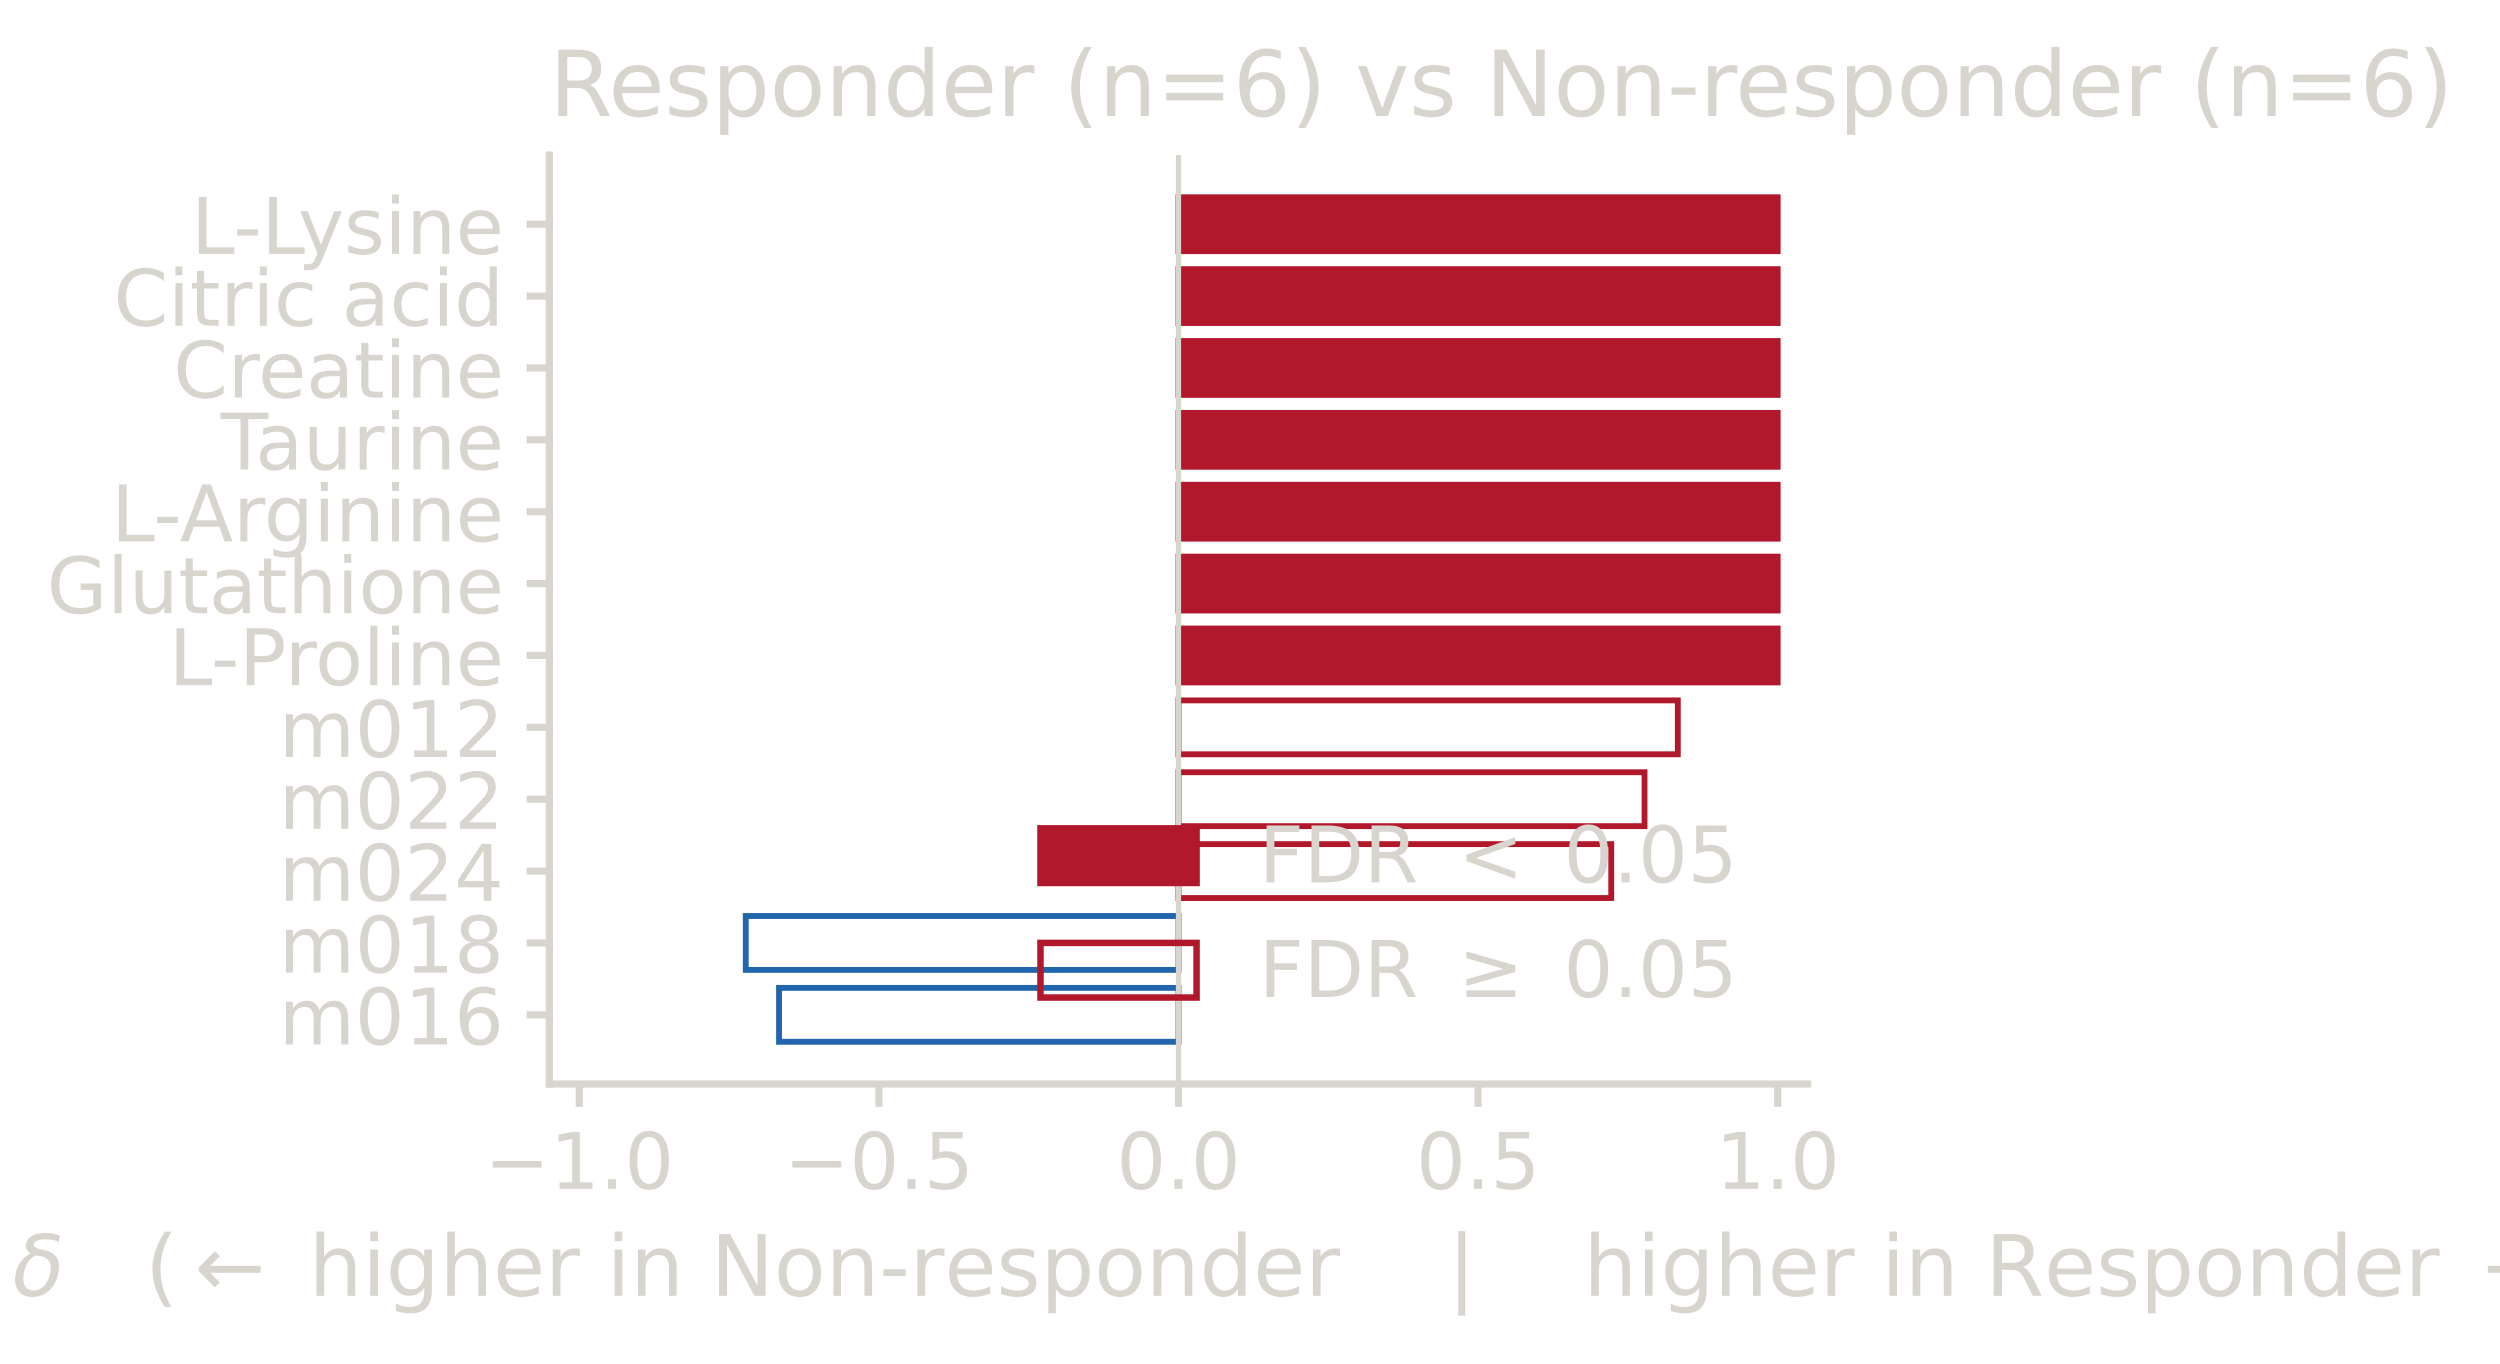
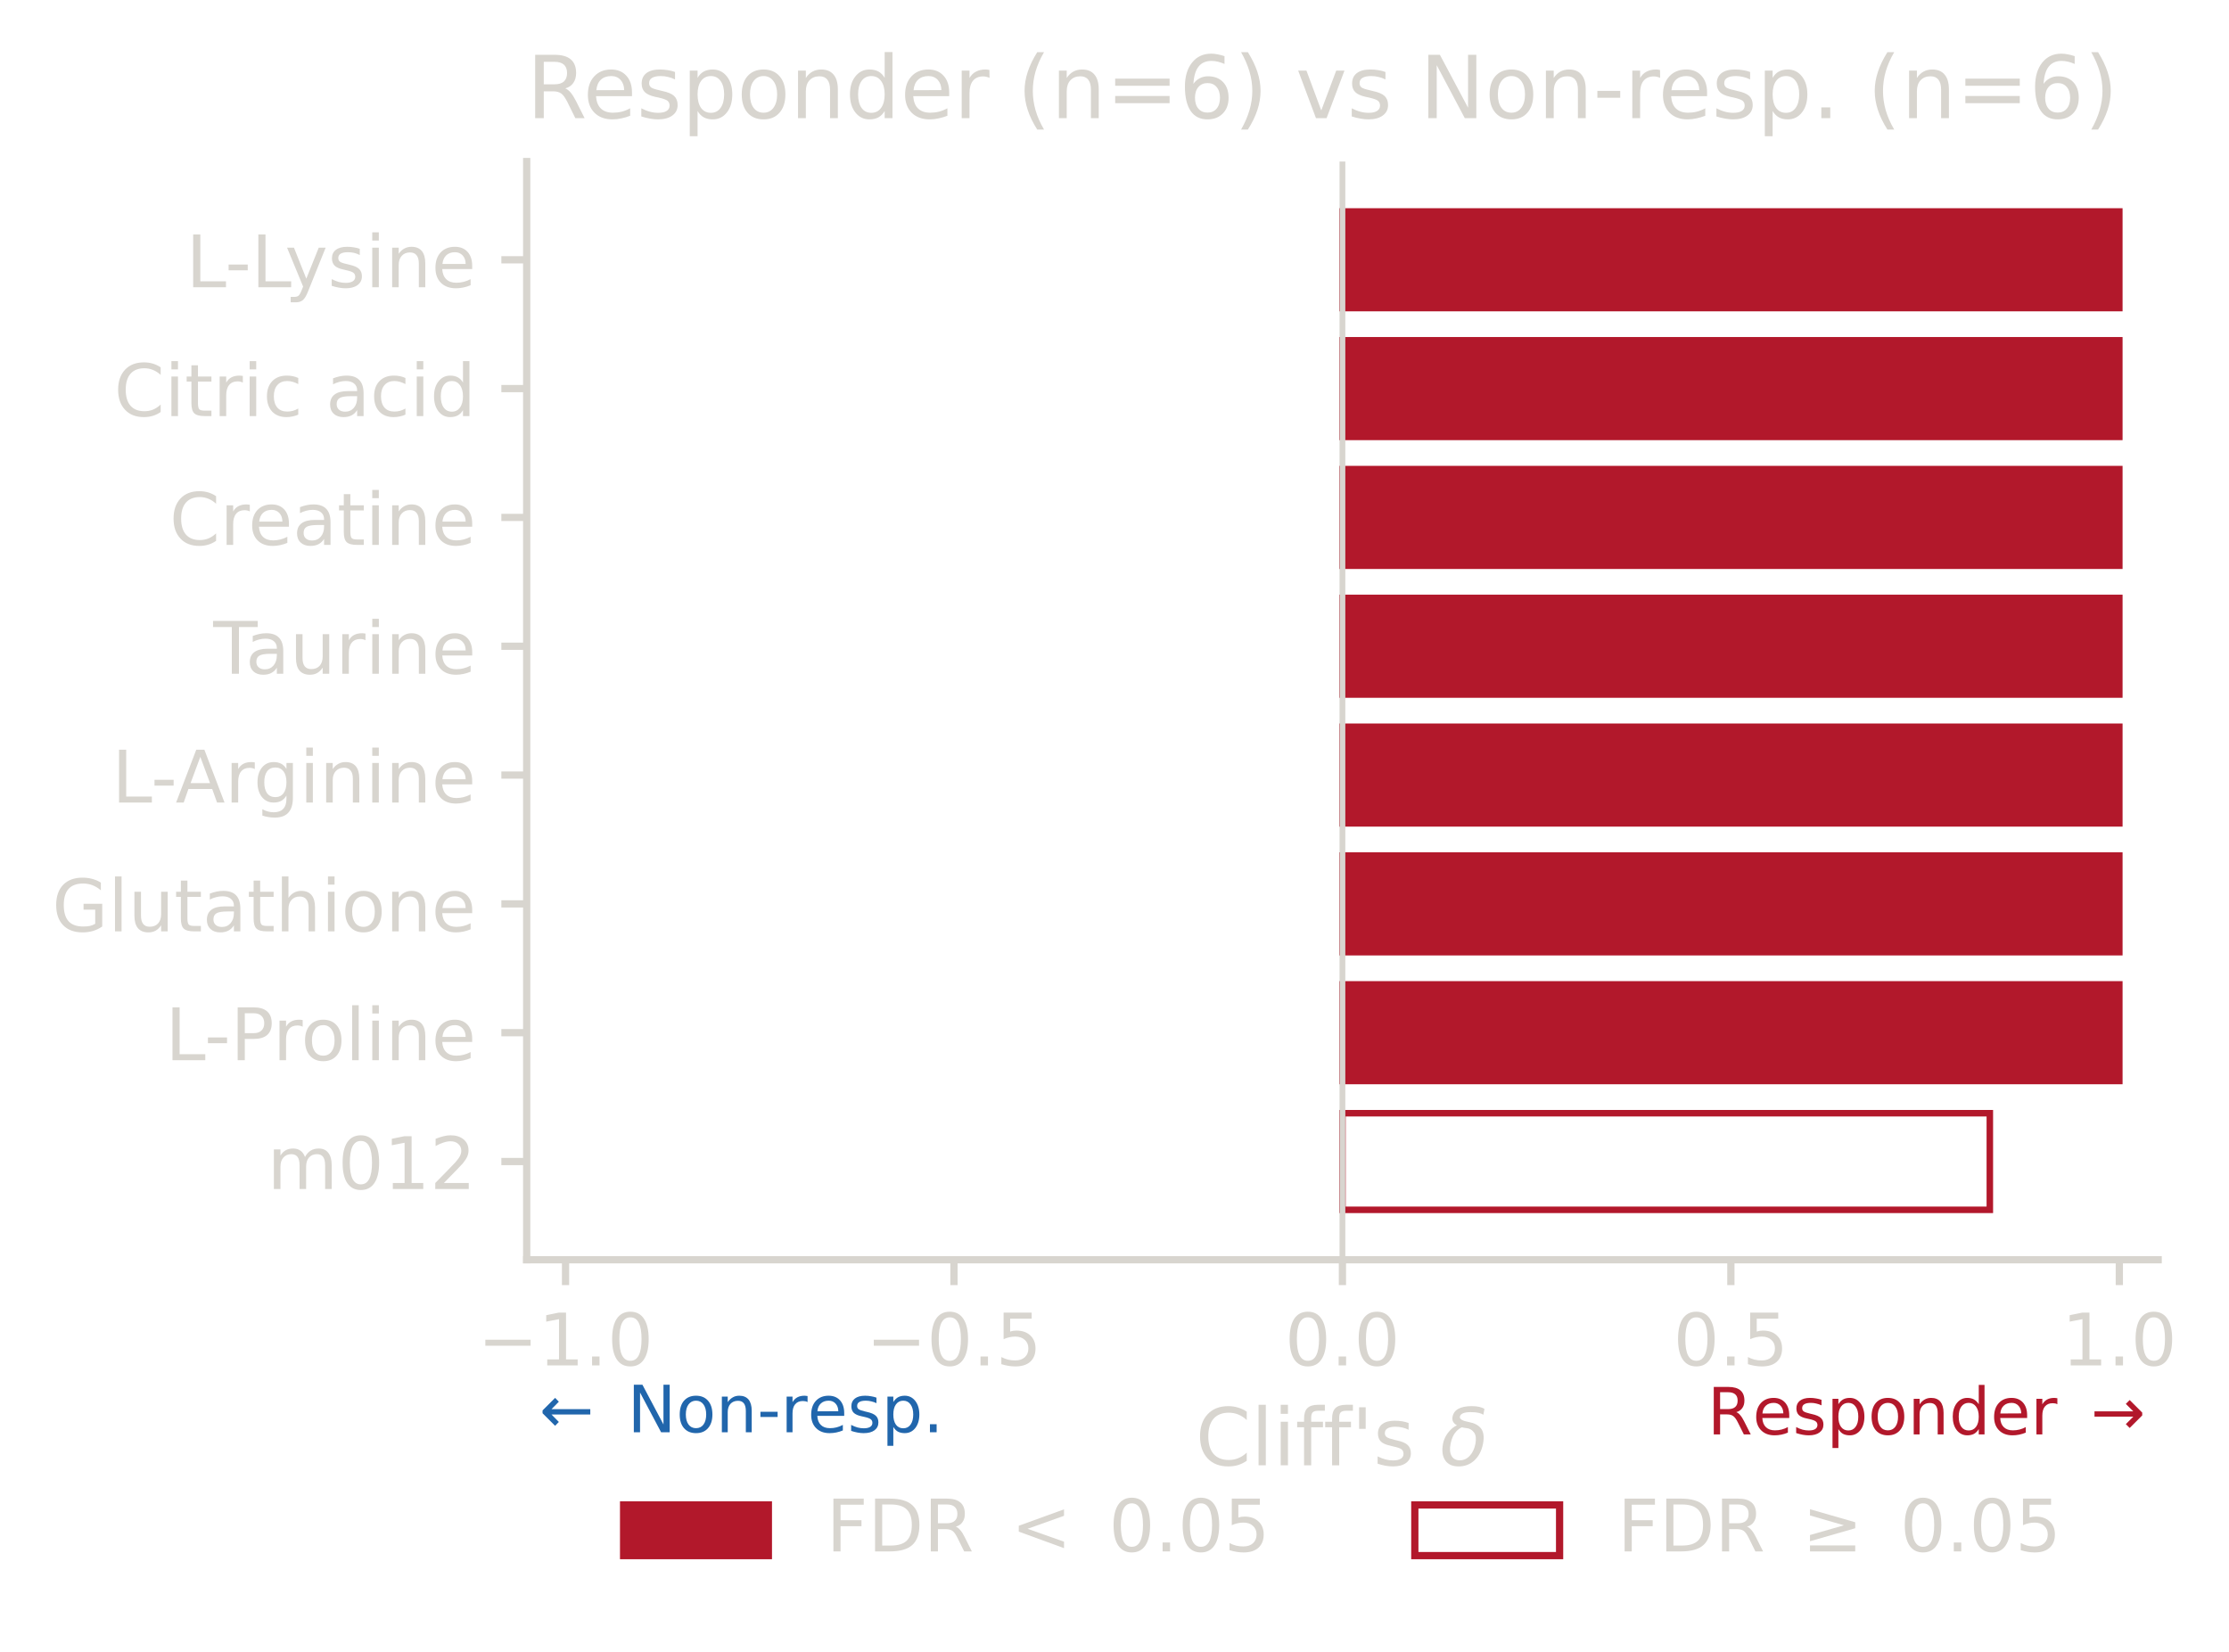
- <svg xmlns="http://www.w3.org/2000/svg" xmlns:xlink="http://www.w3.org/1999/xlink" width="384.403pt" height="209.622pt" viewBox="0 0 384.403 209.622" version="1.1">
+ <svg xmlns="http://www.w3.org/2000/svg" xmlns:xlink="http://www.w3.org/1999/xlink" width="307.919pt" height="228.192pt" viewBox="0 0 307.919 228.192" version="1.1">
  <defs>
    <style type="text/css">*{stroke-linejoin: round; stroke-linecap: butt}</style>
  </defs>
  <g id="figure_1">
    <g id="patch_1">
-       <path d="M 0 209.622  L 384.403 209.622  L 384.403 0  L 0 0  L 0 209.622  z " style="fill: none" />
+       <path d="M 0 228.192  L 307.919 228.192  L 307.919 0  L 0 0  L 0 228.192  z " style="fill: none" />
    </g>
    <g id="axes_1">
      <g id="patch_2">
-         <path d="M 84.469 166.678  L 277.944 166.678  L 277.944 23.838  L 84.469 23.838  L 84.469 166.678  z " style="fill: none" />
+         <path d="M 72.758 174.039  L 298.134 174.039  L 298.134 22.318  L 72.758 22.318  L 72.758 174.039  z " style="fill: none" />
      </g>
      <g id="patch_3">
-         <path d="M 181.207 160.185  L 119.786 160.185  L 119.786 151.896  L 181.207 151.896  L 181.207 160.185  z " clip-path="url(#p90f877cec7)" style="fill: none; stroke: #2166ac; stroke-width: 0.9; stroke-linejoin: miter" />
+         <path d="M 185.446 167.142  L 274.88 167.142  L 274.88 153.795  L 185.446 153.795  L 185.446 167.142  z " clip-path="url(#p1f31f4f3ec)" style="fill: none; stroke: #b2182b; stroke-width: 0.9; stroke-linejoin: miter" />
      </g>
      <g id="patch_4">
-         <path d="M 181.207 149.134  L 114.668 149.134  L 114.668 140.845  L 181.207 140.845  L 181.207 149.134  z " clip-path="url(#p90f877cec7)" style="fill: none; stroke: #2166ac; stroke-width: 0.9; stroke-linejoin: miter" />
+         <path d="M 185.446 149.345  L 292.767 149.345  L 292.767 135.997  L 185.446 135.997  z " clip-path="url(#p1f31f4f3ec)" style="fill: #b2182b; stroke: #b2182b; stroke-width: 0.9; stroke-linejoin: miter" />
      </g>
      <g id="patch_5">
-         <path d="M 181.207 138.082  L 247.746 138.082  L 247.746 129.794  L 181.207 129.794  L 181.207 138.082  z " clip-path="url(#p90f877cec7)" style="fill: none; stroke: #b2182b; stroke-width: 0.9; stroke-linejoin: miter" />
+         <path d="M 185.446 131.548  L 292.767 131.548  L 292.767 118.2  L 185.446 118.2  z " clip-path="url(#p1f31f4f3ec)" style="fill: #b2182b; stroke: #b2182b; stroke-width: 0.9; stroke-linejoin: miter" />
      </g>
      <g id="patch_6">
-         <path d="M 181.207 127.031  L 252.864 127.031  L 252.864 118.742  L 181.207 118.742  L 181.207 127.031  z " clip-path="url(#p90f877cec7)" style="fill: none; stroke: #b2182b; stroke-width: 0.9; stroke-linejoin: miter" />
+         <path d="M 185.446 113.751  L 292.767 113.751  L 292.767 100.403  L 185.446 100.403  z " clip-path="url(#p1f31f4f3ec)" style="fill: #b2182b; stroke: #b2182b; stroke-width: 0.9; stroke-linejoin: miter" />
      </g>
      <g id="patch_7">
-         <path d="M 181.207 115.979  L 257.983 115.979  L 257.983 107.691  L 181.207 107.691  L 181.207 115.979  z " clip-path="url(#p90f877cec7)" style="fill: none; stroke: #b2182b; stroke-width: 0.9; stroke-linejoin: miter" />
+         <path d="M 185.446 95.954  L 292.767 95.954  L 292.767 82.606  L 185.446 82.606  z " clip-path="url(#p1f31f4f3ec)" style="fill: #b2182b; stroke: #b2182b; stroke-width: 0.9; stroke-linejoin: miter" />
      </g>
      <g id="patch_8">
-         <path d="M 181.207 104.928  L 273.338 104.928  L 273.338 96.639  L 181.207 96.639  z " clip-path="url(#p90f877cec7)" style="fill: #b2182b; stroke: #b2182b; stroke-width: 0.9; stroke-linejoin: miter" />
+         <path d="M 185.446 78.157  L 292.767 78.157  L 292.767 64.809  L 185.446 64.809  z " clip-path="url(#p1f31f4f3ec)" style="fill: #b2182b; stroke: #b2182b; stroke-width: 0.9; stroke-linejoin: miter" />
      </g>
      <g id="patch_9">
-         <path d="M 181.207 93.876  L 273.338 93.876  L 273.338 85.588  L 181.207 85.588  z " clip-path="url(#p90f877cec7)" style="fill: #b2182b; stroke: #b2182b; stroke-width: 0.9; stroke-linejoin: miter" />
+         <path d="M 185.446 60.36  L 292.767 60.36  L 292.767 47.012  L 185.446 47.012  z " clip-path="url(#p1f31f4f3ec)" style="fill: #b2182b; stroke: #b2182b; stroke-width: 0.9; stroke-linejoin: miter" />
      </g>
      <g id="patch_10">
-         <path d="M 181.207 82.825  L 273.338 82.825  L 273.338 74.536  L 181.207 74.536  z " clip-path="url(#p90f877cec7)" style="fill: #b2182b; stroke: #b2182b; stroke-width: 0.9; stroke-linejoin: miter" />
-       </g>
-       <g id="patch_11">
-         <path d="M 181.207 71.773  L 273.338 71.773  L 273.338 63.485  L 181.207 63.485  z " clip-path="url(#p90f877cec7)" style="fill: #b2182b; stroke: #b2182b; stroke-width: 0.9; stroke-linejoin: miter" />
-       </g>
-       <g id="patch_12">
-         <path d="M 181.207 60.722  L 273.338 60.722  L 273.338 52.433  L 181.207 52.433  z " clip-path="url(#p90f877cec7)" style="fill: #b2182b; stroke: #b2182b; stroke-width: 0.9; stroke-linejoin: miter" />
-       </g>
-       <g id="patch_13">
-         <path d="M 181.207 49.671  L 273.338 49.671  L 273.338 41.382  L 181.207 41.382  z " clip-path="url(#p90f877cec7)" style="fill: #b2182b; stroke: #b2182b; stroke-width: 0.9; stroke-linejoin: miter" />
-       </g>
-       <g id="patch_14">
-         <path d="M 181.207 38.619  L 273.338 38.619  L 273.338 30.331  L 181.207 30.331  z " clip-path="url(#p90f877cec7)" style="fill: #b2182b; stroke: #b2182b; stroke-width: 0.9; stroke-linejoin: miter" />
+         <path d="M 185.446 42.562  L 292.767 42.562  L 292.767 29.215  L 185.446 29.215  z " clip-path="url(#p1f31f4f3ec)" style="fill: #b2182b; stroke: #b2182b; stroke-width: 0.9; stroke-linejoin: miter" />
      </g>
      <g id="matplotlib.axis_1">
        <g id="xtick_1">
          <g id="line2d_1">
            <defs>
-               <path id="m1e063a8365" d="M 0 0  L 0 3.5  " style="stroke: #d8d5cf; stroke-width: 1.1" />
+               <path id="m826210bf18" d="M 0 0  L 0 3.5  " style="stroke: #d8d5cf" />
            </defs>
            <g>
-               <use xlink:href="#m1e063a8365" x="89.076" y="166.678" style="fill: #d8d5cf; stroke: #d8d5cf; stroke-width: 1.1" />
+               <use xlink:href="#m826210bf18" x="78.124" y="174.039" style="fill: #d8d5cf; stroke: #d8d5cf" />
            </g>
          </g>
          <g id="text_1">
-             <text style="font-size: 12px; font-family: 'DejaVu Sans', 'Bitstream Vera Sans', 'Computer Modern Sans Serif', 'Lucida Grande', 'Verdana', 'Geneva', 'Lucid', 'Arial', 'Helvetica', 'Avant Garde', sans-serif; text-anchor: middle; fill: #d8d5cf" x="89.076" y="182.796" transform="rotate(-0 89.07592 182.7959)">−1.0</text>
+             <text style="font-size: 10px; font-family: 'DejaVu Sans', 'Bitstream Vera Sans', 'Computer Modern Sans Serif', 'Lucida Grande', 'Verdana', 'Geneva', 'Lucid', 'Arial', 'Helvetica', 'Avant Garde', sans-serif; text-anchor: middle; fill: #d8d5cf" x="78.124" y="188.637" transform="rotate(-0 78.1239 188.6372)">−1.0</text>
          </g>
        </g>
        <g id="xtick_2">
          <g id="line2d_2">
            <g>
-               <use xlink:href="#m1e063a8365" x="135.141" y="166.678" style="fill: #d8d5cf; stroke: #d8d5cf; stroke-width: 1.1" />
+               <use xlink:href="#m826210bf18" x="131.785" y="174.039" style="fill: #d8d5cf; stroke: #d8d5cf" />
            </g>
          </g>
          <g id="text_2">
-             <text style="font-size: 12px; font-family: 'DejaVu Sans', 'Bitstream Vera Sans', 'Computer Modern Sans Serif', 'Lucida Grande', 'Verdana', 'Geneva', 'Lucid', 'Arial', 'Helvetica', 'Avant Garde', sans-serif; text-anchor: middle; fill: #d8d5cf" x="135.141" y="182.796" transform="rotate(-0 135.1414 182.7959)">−0.5</text>
+             <text style="font-size: 10px; font-family: 'DejaVu Sans', 'Bitstream Vera Sans', 'Computer Modern Sans Serif', 'Lucida Grande', 'Verdana', 'Geneva', 'Lucid', 'Arial', 'Helvetica', 'Avant Garde', sans-serif; text-anchor: middle; fill: #d8d5cf" x="131.785" y="188.637" transform="rotate(-0 131.7848 188.6372)">−0.5</text>
          </g>
        </g>
        <g id="xtick_3">
          <g id="line2d_3">
            <g>
-               <use xlink:href="#m1e063a8365" x="181.207" y="166.678" style="fill: #d8d5cf; stroke: #d8d5cf; stroke-width: 1.1" />
+               <use xlink:href="#m826210bf18" x="185.446" y="174.039" style="fill: #d8d5cf; stroke: #d8d5cf" />
            </g>
          </g>
          <g id="text_3">
-             <text style="font-size: 12px; font-family: 'DejaVu Sans', 'Bitstream Vera Sans', 'Computer Modern Sans Serif', 'Lucida Grande', 'Verdana', 'Geneva', 'Lucid', 'Arial', 'Helvetica', 'Avant Garde', sans-serif; text-anchor: middle; fill: #d8d5cf" x="181.207" y="182.796" transform="rotate(-0 181.2069 182.7959)">0.0</text>
+             <text style="font-size: 10px; font-family: 'DejaVu Sans', 'Bitstream Vera Sans', 'Computer Modern Sans Serif', 'Lucida Grande', 'Verdana', 'Geneva', 'Lucid', 'Arial', 'Helvetica', 'Avant Garde', sans-serif; text-anchor: middle; fill: #d8d5cf" x="185.446" y="188.637" transform="rotate(-0 185.4457 188.6372)">0.0</text>
          </g>
        </g>
        <g id="xtick_4">
          <g id="line2d_4">
            <g>
-               <use xlink:href="#m1e063a8365" x="227.272" y="166.678" style="fill: #d8d5cf; stroke: #d8d5cf; stroke-width: 1.1" />
+               <use xlink:href="#m826210bf18" x="239.107" y="174.039" style="fill: #d8d5cf; stroke: #d8d5cf" />
            </g>
          </g>
          <g id="text_4">
-             <text style="font-size: 12px; font-family: 'DejaVu Sans', 'Bitstream Vera Sans', 'Computer Modern Sans Serif', 'Lucida Grande', 'Verdana', 'Geneva', 'Lucid', 'Arial', 'Helvetica', 'Avant Garde', sans-serif; text-anchor: middle; fill: #d8d5cf" x="227.272" y="182.796" transform="rotate(-0 227.2724 182.7959)">0.5</text>
+             <text style="font-size: 10px; font-family: 'DejaVu Sans', 'Bitstream Vera Sans', 'Computer Modern Sans Serif', 'Lucida Grande', 'Verdana', 'Geneva', 'Lucid', 'Arial', 'Helvetica', 'Avant Garde', sans-serif; text-anchor: middle; fill: #d8d5cf" x="239.107" y="188.637" transform="rotate(-0 239.1066 188.6372)">0.5</text>
          </g>
        </g>
        <g id="xtick_5">
          <g id="line2d_5">
            <g>
-               <use xlink:href="#m1e063a8365" x="273.338" y="166.678" style="fill: #d8d5cf; stroke: #d8d5cf; stroke-width: 1.1" />
+               <use xlink:href="#m826210bf18" x="292.767" y="174.039" style="fill: #d8d5cf; stroke: #d8d5cf" />
            </g>
          </g>
          <g id="text_5">
-             <text style="font-size: 12px; font-family: 'DejaVu Sans', 'Bitstream Vera Sans', 'Computer Modern Sans Serif', 'Lucida Grande', 'Verdana', 'Geneva', 'Lucid', 'Arial', 'Helvetica', 'Avant Garde', sans-serif; text-anchor: middle; fill: #d8d5cf" x="273.338" y="182.796" transform="rotate(-0 273.3378 182.7959)">1.0</text>
+             <text style="font-size: 10px; font-family: 'DejaVu Sans', 'Bitstream Vera Sans', 'Computer Modern Sans Serif', 'Lucida Grande', 'Verdana', 'Geneva', 'Lucid', 'Arial', 'Helvetica', 'Avant Garde', sans-serif; text-anchor: middle; fill: #d8d5cf" x="292.767" y="188.637" transform="rotate(-0 292.7674 188.6372)">1.0</text>
          </g>
        </g>
        <g id="text_6">
-           <g style="fill: #d8d5cf" transform="translate(-37.97313 199.3016)">
+           <g style="fill: #d8d5cf" transform="translate(165.1507 203.0752)">
            <text>
-               <tspan x="0" y="-0.062" style="font-size: 13px; font-family: 'DejaVu Sans'; fill: #d8d5cf">C</tspan>
-               <tspan x="9.077" y="-0.062" style="font-size: 13px; font-family: 'DejaVu Sans'; fill: #d8d5cf">l</tspan>
-               <tspan x="12.689" y="-0.062" style="font-size: 13px; font-family: 'DejaVu Sans'; fill: #d8d5cf">i</tspan>
-               <tspan x="16.301" y="-0.062" style="font-size: 13px; font-family: 'DejaVu Sans'; fill: #d8d5cf">f</tspan>
-               <tspan x="20.877" y="-0.062" style="font-size: 13px; font-family: 'DejaVu Sans'; fill: #d8d5cf">f</tspan>
-               <tspan x="25.454" y="-0.062" style="font-size: 13px; font-family: 'DejaVu Sans'; fill: #d8d5cf">'</tspan>
-               <tspan x="29.028" y="-0.062" style="font-size: 13px; font-family: 'DejaVu Sans'; fill: #d8d5cf">s</tspan>
-               <tspan x="35.801" y="-0.062" style="font-size: 13px; font-family: 'DejaVu Sans'; fill: #d8d5cf"> </tspan>
-               <tspan x="47.887" y="-0.062" style="font-size: 13px; font-family: 'DejaVu Sans'; fill: #d8d5cf"> </tspan>
-               <tspan x="52.019" y="-0.062" style="font-size: 13px; font-family: 'DejaVu Sans'; fill: #d8d5cf"> </tspan>
-               <tspan x="56.151" y="-0.062" style="font-size: 13px; font-family: 'DejaVu Sans'; fill: #d8d5cf"> </tspan>
-               <tspan x="60.284" y="-0.062" style="font-size: 13px; font-family: 'DejaVu Sans'; fill: #d8d5cf">(</tspan>
-               <tspan x="67.888" y="-0.062" style="font-size: 13px; font-family: 'DejaVu Sans'; fill: #d8d5cf">←</tspan>
-               <tspan x="81.313" y="-0.062" style="font-size: 13px; font-family: 'DejaVu Sans'; fill: #d8d5cf"> </tspan>
-               <tspan x="85.446" y="-0.062" style="font-size: 13px; font-family: 'DejaVu Sans'; fill: #d8d5cf">h</tspan>
-               <tspan x="93.685" y="-0.062" style="font-size: 13px; font-family: 'DejaVu Sans'; fill: #d8d5cf">i</tspan>
-               <tspan x="97.297" y="-0.062" style="font-size: 13px; font-family: 'DejaVu Sans'; fill: #d8d5cf">g</tspan>
-               <tspan x="105.549" y="-0.062" style="font-size: 13px; font-family: 'DejaVu Sans'; fill: #d8d5cf">h</tspan>
-               <tspan x="113.788" y="-0.062" style="font-size: 13px; font-family: 'DejaVu Sans'; fill: #d8d5cf">e</tspan>
-               <tspan x="121.786" y="-0.062" style="font-size: 13px; font-family: 'DejaVu Sans'; fill: #d8d5cf">r</tspan>
-               <tspan x="127.131" y="-0.062" style="font-size: 13px; font-family: 'DejaVu Sans'; fill: #d8d5cf"> </tspan>
-               <tspan x="131.263" y="-0.062" style="font-size: 13px; font-family: 'DejaVu Sans'; fill: #d8d5cf">i</tspan>
-               <tspan x="134.875" y="-0.062" style="font-size: 13px; font-family: 'DejaVu Sans'; fill: #d8d5cf">n</tspan>
-               <tspan x="143.114" y="-0.062" style="font-size: 13px; font-family: 'DejaVu Sans'; fill: #d8d5cf"> </tspan>
-               <tspan x="147.247" y="-0.062" style="font-size: 13px; font-family: 'DejaVu Sans'; fill: #d8d5cf">N</tspan>
-               <tspan x="156.971" y="-0.062" style="font-size: 13px; font-family: 'DejaVu Sans'; fill: #d8d5cf">o</tspan>
-               <tspan x="164.925" y="-0.062" style="font-size: 13px; font-family: 'DejaVu Sans'; fill: #d8d5cf">n</tspan>
-               <tspan x="173.164" y="-0.062" style="font-size: 13px; font-family: 'DejaVu Sans'; fill: #d8d5cf">-</tspan>
-               <tspan x="177.855" y="-0.062" style="font-size: 13px; font-family: 'DejaVu Sans'; fill: #d8d5cf">r</tspan>
-               <tspan x="183.2" y="-0.062" style="font-size: 13px; font-family: 'DejaVu Sans'; fill: #d8d5cf">e</tspan>
-               <tspan x="191.198" y="-0.062" style="font-size: 13px; font-family: 'DejaVu Sans'; fill: #d8d5cf">s</tspan>
-               <tspan x="197.971" y="-0.062" style="font-size: 13px; font-family: 'DejaVu Sans'; fill: #d8d5cf">p</tspan>
-               <tspan x="206.223" y="-0.062" style="font-size: 13px; font-family: 'DejaVu Sans'; fill: #d8d5cf">o</tspan>
-               <tspan x="214.176" y="-0.062" style="font-size: 13px; font-family: 'DejaVu Sans'; fill: #d8d5cf">n</tspan>
-               <tspan x="222.416" y="-0.062" style="font-size: 13px; font-family: 'DejaVu Sans'; fill: #d8d5cf">d</tspan>
-               <tspan x="230.667" y="-0.062" style="font-size: 13px; font-family: 'DejaVu Sans'; fill: #d8d5cf">e</tspan>
-               <tspan x="238.666" y="-0.062" style="font-size: 13px; font-family: 'DejaVu Sans'; fill: #d8d5cf">r</tspan>
-               <tspan x="244.01" y="-0.062" style="font-size: 13px; font-family: 'DejaVu Sans'; fill: #d8d5cf"> </tspan>
-               <tspan x="248.143" y="-0.062" style="font-size: 13px; font-family: 'DejaVu Sans'; fill: #d8d5cf"> </tspan>
-               <tspan x="252.275" y="-0.062" style="font-size: 13px; font-family: 'DejaVu Sans'; fill: #d8d5cf"> </tspan>
-               <tspan x="256.407" y="-0.062" style="font-size: 13px; font-family: 'DejaVu Sans'; fill: #d8d5cf"> </tspan>
-               <tspan x="260.54" y="-0.062" style="font-size: 13px; font-family: 'DejaVu Sans'; fill: #d8d5cf">|</tspan>
-               <tspan x="264.919" y="-0.062" style="font-size: 13px; font-family: 'DejaVu Sans'; fill: #d8d5cf"> </tspan>
-               <tspan x="269.052" y="-0.062" style="font-size: 13px; font-family: 'DejaVu Sans'; fill: #d8d5cf"> </tspan>
-               <tspan x="273.184" y="-0.062" style="font-size: 13px; font-family: 'DejaVu Sans'; fill: #d8d5cf"> </tspan>
-               <tspan x="277.316" y="-0.062" style="font-size: 13px; font-family: 'DejaVu Sans'; fill: #d8d5cf"> </tspan>
-               <tspan x="281.449" y="-0.062" style="font-size: 13px; font-family: 'DejaVu Sans'; fill: #d8d5cf">h</tspan>
-               <tspan x="289.688" y="-0.062" style="font-size: 13px; font-family: 'DejaVu Sans'; fill: #d8d5cf">i</tspan>
-               <tspan x="293.3" y="-0.062" style="font-size: 13px; font-family: 'DejaVu Sans'; fill: #d8d5cf">g</tspan>
-               <tspan x="301.552" y="-0.062" style="font-size: 13px; font-family: 'DejaVu Sans'; fill: #d8d5cf">h</tspan>
-               <tspan x="309.791" y="-0.062" style="font-size: 13px; font-family: 'DejaVu Sans'; fill: #d8d5cf">e</tspan>
-               <tspan x="317.789" y="-0.062" style="font-size: 13px; font-family: 'DejaVu Sans'; fill: #d8d5cf">r</tspan>
-               <tspan x="323.134" y="-0.062" style="font-size: 13px; font-family: 'DejaVu Sans'; fill: #d8d5cf"> </tspan>
-               <tspan x="327.266" y="-0.062" style="font-size: 13px; font-family: 'DejaVu Sans'; fill: #d8d5cf">i</tspan>
-               <tspan x="330.878" y="-0.062" style="font-size: 13px; font-family: 'DejaVu Sans'; fill: #d8d5cf">n</tspan>
-               <tspan x="339.117" y="-0.062" style="font-size: 13px; font-family: 'DejaVu Sans'; fill: #d8d5cf"> </tspan>
-               <tspan x="343.25" y="-0.062" style="font-size: 13px; font-family: 'DejaVu Sans'; fill: #d8d5cf">R</tspan>
-               <tspan x="352.282" y="-0.062" style="font-size: 13px; font-family: 'DejaVu Sans'; fill: #d8d5cf">e</tspan>
-               <tspan x="360.28" y="-0.062" style="font-size: 13px; font-family: 'DejaVu Sans'; fill: #d8d5cf">s</tspan>
-               <tspan x="367.053" y="-0.062" style="font-size: 13px; font-family: 'DejaVu Sans'; fill: #d8d5cf">p</tspan>
-               <tspan x="375.305" y="-0.062" style="font-size: 13px; font-family: 'DejaVu Sans'; fill: #d8d5cf">o</tspan>
-               <tspan x="383.259" y="-0.062" style="font-size: 13px; font-family: 'DejaVu Sans'; fill: #d8d5cf">n</tspan>
-               <tspan x="391.498" y="-0.062" style="font-size: 13px; font-family: 'DejaVu Sans'; fill: #d8d5cf">d</tspan>
-               <tspan x="399.75" y="-0.062" style="font-size: 13px; font-family: 'DejaVu Sans'; fill: #d8d5cf">e</tspan>
-               <tspan x="407.748" y="-0.062" style="font-size: 13px; font-family: 'DejaVu Sans'; fill: #d8d5cf">r</tspan>
-               <tspan x="413.093" y="-0.062" style="font-size: 13px; font-family: 'DejaVu Sans'; fill: #d8d5cf"> </tspan>
-               <tspan x="419.758" y="-0.062" style="font-size: 13px; font-family: 'DejaVu Sans'; fill: #d8d5cf">→</tspan>
-               <tspan x="433.183" y="-0.062" style="font-size: 13px; font-family: 'DejaVu Sans'; fill: #d8d5cf">)</tspan>
-               <tspan x="39.933" y="-0.062" style="font-style: oblique; font-size: 13px; font-family: 'DejaVu Sans'; fill: #d8d5cf">δ</tspan>
+               <tspan x="0" y="-0.641" style="font-size: 11px; font-family: 'DejaVu Sans'; fill: #d8d5cf">C</tspan>
+               <tspan x="7.681" y="-0.641" style="font-size: 11px; font-family: 'DejaVu Sans'; fill: #d8d5cf">l</tspan>
+               <tspan x="10.737" y="-0.641" style="font-size: 11px; font-family: 'DejaVu Sans'; fill: #d8d5cf">i</tspan>
+               <tspan x="13.793" y="-0.641" style="font-size: 11px; font-family: 'DejaVu Sans'; fill: #d8d5cf">f</tspan>
+               <tspan x="17.666" y="-0.641" style="font-size: 11px; font-family: 'DejaVu Sans'; fill: #d8d5cf">f</tspan>
+               <tspan x="21.538" y="-0.641" style="font-size: 11px; font-family: 'DejaVu Sans'; fill: #d8d5cf">'</tspan>
+               <tspan x="24.562" y="-0.641" style="font-size: 11px; font-family: 'DejaVu Sans'; fill: #d8d5cf">s</tspan>
+               <tspan x="30.293" y="-0.641" style="font-size: 11px; font-family: 'DejaVu Sans'; fill: #d8d5cf"> </tspan>
+               <tspan x="33.79" y="-0.641" style="font-style: oblique; font-size: 11px; font-family: 'DejaVu Sans'; fill: #d8d5cf">δ</tspan>
            </text>
          </g>
        </g>
      </g>
      <g id="matplotlib.axis_2">
        <g id="ytick_1">
          <g id="line2d_6">
            <defs>
-               <path id="mbaf8de6b0a" d="M 0 0  L -3.5 0  " style="stroke: #d8d5cf; stroke-width: 1.1" />
+               <path id="mf1229e30a2" d="M 0 0  L -3.5 0  " style="stroke: #d8d5cf" />
            </defs>
            <g>
-               <use xlink:href="#mbaf8de6b0a" x="84.469" y="156.041" style="fill: #d8d5cf; stroke: #d8d5cf; stroke-width: 1.1" />
+               <use xlink:href="#mf1229e30a2" x="72.758" y="160.468" style="fill: #d8d5cf; stroke: #d8d5cf" />
            </g>
          </g>
          <g id="text_7">
-             <text style="font-size: 12px; font-family: 'DejaVu Sans', 'Bitstream Vera Sans', 'Computer Modern Sans Serif', 'Lucida Grande', 'Verdana', 'Geneva', 'Lucid', 'Arial', 'Helvetica', 'Avant Garde', sans-serif; text-anchor: end; fill: #d8d5cf" x="77.469" y="160.6" transform="rotate(-0 77.46937 160.5999)">m016</text>
+             <text style="font-size: 10px; font-family: 'DejaVu Sans', 'Bitstream Vera Sans', 'Computer Modern Sans Serif', 'Lucida Grande', 'Verdana', 'Geneva', 'Lucid', 'Arial', 'Helvetica', 'Avant Garde', sans-serif; text-anchor: end; fill: #d8d5cf" x="65.758" y="164.268" transform="rotate(-0 65.75781 164.2677)">m012</text>
          </g>
        </g>
        <g id="ytick_2">
          <g id="line2d_7">
            <g>
-               <use xlink:href="#mbaf8de6b0a" x="84.469" y="144.989" style="fill: #d8d5cf; stroke: #d8d5cf; stroke-width: 1.1" />
+               <use xlink:href="#mf1229e30a2" x="72.758" y="142.671" style="fill: #d8d5cf; stroke: #d8d5cf" />
            </g>
          </g>
          <g id="text_8">
-             <text style="font-size: 12px; font-family: 'DejaVu Sans', 'Bitstream Vera Sans', 'Computer Modern Sans Serif', 'Lucida Grande', 'Verdana', 'Geneva', 'Lucid', 'Arial', 'Helvetica', 'Avant Garde', sans-serif; text-anchor: end; fill: #d8d5cf" x="77.469" y="149.548" transform="rotate(-0 77.46937 149.5484)">m018</text>
+             <text style="font-size: 10px; font-family: 'DejaVu Sans', 'Bitstream Vera Sans', 'Computer Modern Sans Serif', 'Lucida Grande', 'Verdana', 'Geneva', 'Lucid', 'Arial', 'Helvetica', 'Avant Garde', sans-serif; text-anchor: end; fill: #d8d5cf" x="65.758" y="146.471" transform="rotate(-0 65.75781 146.4705)">L-Proline</text>
          </g>
        </g>
        <g id="ytick_3">
          <g id="line2d_8">
            <g>
-               <use xlink:href="#mbaf8de6b0a" x="84.469" y="133.938" style="fill: #d8d5cf; stroke: #d8d5cf; stroke-width: 1.1" />
+               <use xlink:href="#mf1229e30a2" x="72.758" y="124.874" style="fill: #d8d5cf; stroke: #d8d5cf" />
            </g>
          </g>
          <g id="text_9">
-             <text style="font-size: 12px; font-family: 'DejaVu Sans', 'Bitstream Vera Sans', 'Computer Modern Sans Serif', 'Lucida Grande', 'Verdana', 'Geneva', 'Lucid', 'Arial', 'Helvetica', 'Avant Garde', sans-serif; text-anchor: end; fill: #d8d5cf" x="77.469" y="138.497" transform="rotate(-0 77.46937 138.497)">m024</text>
+             <text style="font-size: 10px; font-family: 'DejaVu Sans', 'Bitstream Vera Sans', 'Computer Modern Sans Serif', 'Lucida Grande', 'Verdana', 'Geneva', 'Lucid', 'Arial', 'Helvetica', 'Avant Garde', sans-serif; text-anchor: end; fill: #d8d5cf" x="65.758" y="128.673" transform="rotate(-0 65.75781 128.6734)">Glutathione</text>
          </g>
        </g>
        <g id="ytick_4">
          <g id="line2d_9">
            <g>
-               <use xlink:href="#mbaf8de6b0a" x="84.469" y="122.886" style="fill: #d8d5cf; stroke: #d8d5cf; stroke-width: 1.1" />
+               <use xlink:href="#mf1229e30a2" x="72.758" y="107.077" style="fill: #d8d5cf; stroke: #d8d5cf" />
            </g>
          </g>
          <g id="text_10">
-             <text style="font-size: 12px; font-family: 'DejaVu Sans', 'Bitstream Vera Sans', 'Computer Modern Sans Serif', 'Lucida Grande', 'Verdana', 'Geneva', 'Lucid', 'Arial', 'Helvetica', 'Avant Garde', sans-serif; text-anchor: end; fill: #d8d5cf" x="77.469" y="127.446" transform="rotate(-0 77.46937 127.4455)">m022</text>
+             <text style="font-size: 10px; font-family: 'DejaVu Sans', 'Bitstream Vera Sans', 'Computer Modern Sans Serif', 'Lucida Grande', 'Verdana', 'Geneva', 'Lucid', 'Arial', 'Helvetica', 'Avant Garde', sans-serif; text-anchor: end; fill: #d8d5cf" x="65.758" y="110.876" transform="rotate(-0 65.75781 110.8762)">L-Arginine</text>
          </g>
        </g>
        <g id="ytick_5">
          <g id="line2d_10">
            <g>
-               <use xlink:href="#mbaf8de6b0a" x="84.469" y="111.835" style="fill: #d8d5cf; stroke: #d8d5cf; stroke-width: 1.1" />
+               <use xlink:href="#mf1229e30a2" x="72.758" y="89.28" style="fill: #d8d5cf; stroke: #d8d5cf" />
            </g>
          </g>
          <g id="text_11">
-             <text style="font-size: 12px; font-family: 'DejaVu Sans', 'Bitstream Vera Sans', 'Computer Modern Sans Serif', 'Lucida Grande', 'Verdana', 'Geneva', 'Lucid', 'Arial', 'Helvetica', 'Avant Garde', sans-serif; text-anchor: end; fill: #d8d5cf" x="77.469" y="116.394" transform="rotate(-0 77.46937 116.3941)">m012</text>
+             <text style="font-size: 10px; font-family: 'DejaVu Sans', 'Bitstream Vera Sans', 'Computer Modern Sans Serif', 'Lucida Grande', 'Verdana', 'Geneva', 'Lucid', 'Arial', 'Helvetica', 'Avant Garde', sans-serif; text-anchor: end; fill: #d8d5cf" x="65.758" y="93.079" transform="rotate(-0 65.75781 93.07909)">Taurine</text>
          </g>
        </g>
        <g id="ytick_6">
          <g id="line2d_11">
            <g>
-               <use xlink:href="#mbaf8de6b0a" x="84.469" y="100.784" style="fill: #d8d5cf; stroke: #d8d5cf; stroke-width: 1.1" />
+               <use xlink:href="#mf1229e30a2" x="72.758" y="71.483" style="fill: #d8d5cf; stroke: #d8d5cf" />
            </g>
          </g>
          <g id="text_12">
-             <text style="font-size: 12px; font-family: 'DejaVu Sans', 'Bitstream Vera Sans', 'Computer Modern Sans Serif', 'Lucida Grande', 'Verdana', 'Geneva', 'Lucid', 'Arial', 'Helvetica', 'Avant Garde', sans-serif; text-anchor: end; fill: #d8d5cf" x="77.469" y="105.343" transform="rotate(-0 77.46937 105.3426)">L-Proline</text>
+             <text style="font-size: 10px; font-family: 'DejaVu Sans', 'Bitstream Vera Sans', 'Computer Modern Sans Serif', 'Lucida Grande', 'Verdana', 'Geneva', 'Lucid', 'Arial', 'Helvetica', 'Avant Garde', sans-serif; text-anchor: end; fill: #d8d5cf" x="65.758" y="75.282" transform="rotate(-0 65.75781 75.28195)">Creatine</text>
          </g>
        </g>
        <g id="ytick_7">
          <g id="line2d_12">
            <g>
-               <use xlink:href="#mbaf8de6b0a" x="84.469" y="89.732" style="fill: #d8d5cf; stroke: #d8d5cf; stroke-width: 1.1" />
+               <use xlink:href="#mf1229e30a2" x="72.758" y="53.686" style="fill: #d8d5cf; stroke: #d8d5cf" />
            </g>
          </g>
          <g id="text_13">
-             <text style="font-size: 12px; font-family: 'DejaVu Sans', 'Bitstream Vera Sans', 'Computer Modern Sans Serif', 'Lucida Grande', 'Verdana', 'Geneva', 'Lucid', 'Arial', 'Helvetica', 'Avant Garde', sans-serif; text-anchor: end; fill: #d8d5cf" x="77.469" y="94.291" transform="rotate(-0 77.46937 94.29115)">Glutathione</text>
+             <text style="font-size: 10px; font-family: 'DejaVu Sans', 'Bitstream Vera Sans', 'Computer Modern Sans Serif', 'Lucida Grande', 'Verdana', 'Geneva', 'Lucid', 'Arial', 'Helvetica', 'Avant Garde', sans-serif; text-anchor: end; fill: #d8d5cf" x="65.758" y="57.485" transform="rotate(-0 65.75781 57.48481)">Citric acid</text>
          </g>
        </g>
        <g id="ytick_8">
          <g id="line2d_13">
            <g>
-               <use xlink:href="#mbaf8de6b0a" x="84.469" y="78.681" style="fill: #d8d5cf; stroke: #d8d5cf; stroke-width: 1.1" />
+               <use xlink:href="#mf1229e30a2" x="72.758" y="35.888" style="fill: #d8d5cf; stroke: #d8d5cf" />
            </g>
          </g>
          <g id="text_14">
-             <text style="font-size: 12px; font-family: 'DejaVu Sans', 'Bitstream Vera Sans', 'Computer Modern Sans Serif', 'Lucida Grande', 'Verdana', 'Geneva', 'Lucid', 'Arial', 'Helvetica', 'Avant Garde', sans-serif; text-anchor: end; fill: #d8d5cf" x="77.469" y="83.24" transform="rotate(-0 77.46937 83.2397)">L-Arginine</text>
-           </g>
-         </g>
-         <g id="ytick_9">
-           <g id="line2d_14">
-             <g>
-               <use xlink:href="#mbaf8de6b0a" x="84.469" y="67.629" style="fill: #d8d5cf; stroke: #d8d5cf; stroke-width: 1.1" />
-             </g>
-           </g>
-           <g id="text_15">
-             <text style="font-size: 12px; font-family: 'DejaVu Sans', 'Bitstream Vera Sans', 'Computer Modern Sans Serif', 'Lucida Grande', 'Verdana', 'Geneva', 'Lucid', 'Arial', 'Helvetica', 'Avant Garde', sans-serif; text-anchor: end; fill: #d8d5cf" x="77.469" y="72.188" transform="rotate(-0 77.46937 72.18825)">Taurine</text>
-           </g>
-         </g>
-         <g id="ytick_10">
-           <g id="line2d_15">
-             <g>
-               <use xlink:href="#mbaf8de6b0a" x="84.469" y="56.578" style="fill: #d8d5cf; stroke: #d8d5cf; stroke-width: 1.1" />
-             </g>
-           </g>
-           <g id="text_16">
-             <text style="font-size: 12px; font-family: 'DejaVu Sans', 'Bitstream Vera Sans', 'Computer Modern Sans Serif', 'Lucida Grande', 'Verdana', 'Geneva', 'Lucid', 'Arial', 'Helvetica', 'Avant Garde', sans-serif; text-anchor: end; fill: #d8d5cf" x="77.469" y="61.137" transform="rotate(-0 77.46937 61.1368)">Creatine</text>
-           </g>
-         </g>
-         <g id="ytick_11">
-           <g id="line2d_16">
-             <g>
-               <use xlink:href="#mbaf8de6b0a" x="84.469" y="45.526" style="fill: #d8d5cf; stroke: #d8d5cf; stroke-width: 1.1" />
-             </g>
-           </g>
-           <g id="text_17">
-             <text style="font-size: 12px; font-family: 'DejaVu Sans', 'Bitstream Vera Sans', 'Computer Modern Sans Serif', 'Lucida Grande', 'Verdana', 'Geneva', 'Lucid', 'Arial', 'Helvetica', 'Avant Garde', sans-serif; text-anchor: end; fill: #d8d5cf" x="77.469" y="50.085" transform="rotate(-0 77.46937 50.08535)">Citric acid</text>
-           </g>
-         </g>
-         <g id="ytick_12">
-           <g id="line2d_17">
-             <g>
-               <use xlink:href="#mbaf8de6b0a" x="84.469" y="34.475" style="fill: #d8d5cf; stroke: #d8d5cf; stroke-width: 1.1" />
-             </g>
-           </g>
-           <g id="text_18">
-             <text style="font-size: 12px; font-family: 'DejaVu Sans', 'Bitstream Vera Sans', 'Computer Modern Sans Serif', 'Lucida Grande', 'Verdana', 'Geneva', 'Lucid', 'Arial', 'Helvetica', 'Avant Garde', sans-serif; text-anchor: end; fill: #d8d5cf" x="77.469" y="39.034" transform="rotate(-0 77.46937 39.0339)">L-Lysine</text>
-           </g>
-         </g>
-       </g>
-       <g id="line2d_18">
-         <path d="M 181.207 166.678  L 181.207 23.838  " clip-path="url(#p90f877cec7)" style="fill: none; stroke: #d8d5cf; stroke-width: 0.8; stroke-linecap: square" />
-       </g>
-       <g id="patch_15">
-         <path d="M 84.469 166.678  L 84.469 23.838  " style="fill: none; stroke: #d8d5cf; stroke-width: 1.1; stroke-linejoin: miter; stroke-linecap: square" />
-       </g>
-       <g id="patch_16">
-         <path d="M 84.469 166.678  L 277.944 166.678  " style="fill: none; stroke: #d8d5cf; stroke-width: 1.1; stroke-linejoin: miter; stroke-linecap: square" />
-       </g>
-       <g id="text_19">
-         <text style="font-size: 14px; font-family: 'DejaVu Sans', 'Bitstream Vera Sans', 'Computer Modern Sans Serif', 'Lucida Grande', 'Verdana', 'Geneva', 'Lucid', 'Arial', 'Helvetica', 'Avant Garde', sans-serif; text-anchor: start; fill: #d8d5cf" x="84.469" y="17.838" transform="rotate(-0 84.46937 17.83781)">Responder (n=6) vs Non-responder (n=6)</text>
+             <text style="font-size: 10px; font-family: 'DejaVu Sans', 'Bitstream Vera Sans', 'Computer Modern Sans Serif', 'Lucida Grande', 'Verdana', 'Geneva', 'Lucid', 'Arial', 'Helvetica', 'Avant Garde', sans-serif; text-anchor: end; fill: #d8d5cf" x="65.758" y="39.688" transform="rotate(-0 65.75781 39.68767)">L-Lysine</text>
+           </g>
+         </g>
+       </g>
+       <g id="line2d_14">
+         <path d="M 185.446 174.039  L 185.446 22.318  " clip-path="url(#p1f31f4f3ec)" style="fill: none; stroke: #d8d5cf; stroke-width: 0.8; stroke-linecap: square" />
+       </g>
+       <g id="patch_11">
+         <path d="M 72.758 174.039  L 72.758 22.318  " style="fill: none; stroke: #d8d5cf; stroke-linejoin: miter; stroke-linecap: square" />
+       </g>
+       <g id="patch_12">
+         <path d="M 72.758 174.039  L 298.134 174.039  " style="fill: none; stroke: #d8d5cf; stroke-linejoin: miter; stroke-linecap: square" />
+       </g>
+       <g id="text_15">
+         <g style="fill: #2166ac" transform="translate(72.75781 198.307)">
+           <text>
+             <tspan x="1.753" y="-0.438" style="font-size: 9px; font-family: 'DejaVu Sans'; fill: #2166ac">←</tspan>
+             <tspan x="11.048" y="-0.438" style="font-size: 9px; font-family: 'DejaVu Sans'; fill: #2166ac"> </tspan>
+             <tspan x="13.909" y="-0.438" style="font-size: 9px; font-family: 'DejaVu Sans'; fill: #2166ac">N</tspan>
+             <tspan x="20.641" y="-0.438" style="font-size: 9px; font-family: 'DejaVu Sans'; fill: #2166ac">o</tspan>
+             <tspan x="26.147" y="-0.438" style="font-size: 9px; font-family: 'DejaVu Sans'; fill: #2166ac">n</tspan>
+             <tspan x="31.852" y="-0.438" style="font-size: 9px; font-family: 'DejaVu Sans'; fill: #2166ac">-</tspan>
+             <tspan x="35.099" y="-0.438" style="font-size: 9px; font-family: 'DejaVu Sans'; fill: #2166ac">r</tspan>
+             <tspan x="38.799" y="-0.438" style="font-size: 9px; font-family: 'DejaVu Sans'; fill: #2166ac">e</tspan>
+             <tspan x="44.336" y="-0.438" style="font-size: 9px; font-family: 'DejaVu Sans'; fill: #2166ac">s</tspan>
+             <tspan x="49.025" y="-0.438" style="font-size: 9px; font-family: 'DejaVu Sans'; fill: #2166ac">p</tspan>
+             <tspan x="54.738" y="-0.438" style="font-size: 9px; font-family: 'DejaVu Sans'; fill: #2166ac">.</tspan>
+           </text>
+         </g>
+       </g>
+       <g id="text_16">
+         <g style="fill: #b2182b" transform="translate(235.8535 198.3266)">
+           <text>
+             <tspan x="0" y="-0.156" style="font-size: 9px; font-family: 'DejaVu Sans'; fill: #b2182b">R</tspan>
+             <tspan x="6.253" y="-0.156" style="font-size: 9px; font-family: 'DejaVu Sans'; fill: #b2182b">e</tspan>
+             <tspan x="11.791" y="-0.156" style="font-size: 9px; font-family: 'DejaVu Sans'; fill: #b2182b">s</tspan>
+             <tspan x="16.479" y="-0.156" style="font-size: 9px; font-family: 'DejaVu Sans'; fill: #b2182b">p</tspan>
+             <tspan x="22.192" y="-0.156" style="font-size: 9px; font-family: 'DejaVu Sans'; fill: #b2182b">o</tspan>
+             <tspan x="27.699" y="-0.156" style="font-size: 9px; font-family: 'DejaVu Sans'; fill: #b2182b">n</tspan>
+             <tspan x="33.403" y="-0.156" style="font-size: 9px; font-family: 'DejaVu Sans'; fill: #b2182b">d</tspan>
+             <tspan x="39.116" y="-0.156" style="font-size: 9px; font-family: 'DejaVu Sans'; fill: #b2182b">e</tspan>
+             <tspan x="44.653" y="-0.156" style="font-size: 9px; font-family: 'DejaVu Sans'; fill: #b2182b">r</tspan>
+             <tspan x="48.353" y="-0.156" style="font-size: 9px; font-family: 'DejaVu Sans'; fill: #b2182b"> </tspan>
+             <tspan x="52.967" y="-0.156" style="font-size: 9px; font-family: 'DejaVu Sans'; fill: #b2182b">→</tspan>
+           </text>
+         </g>
+       </g>
+       <g id="text_17">
+         <text style="font-size: 12px; font-family: 'DejaVu Sans', 'Bitstream Vera Sans', 'Computer Modern Sans Serif', 'Lucida Grande', 'Verdana', 'Geneva', 'Lucid', 'Arial', 'Helvetica', 'Avant Garde', sans-serif; text-anchor: start; fill: #d8d5cf" x="72.758" y="16.318" transform="rotate(-0 72.75781 16.31812)">Responder (n=6) vs Non-resp. (n=6)</text>
      </g>
      <g id="legend_1">
-         <g id="patch_17">
-           <path d="M 159.984 135.768  L 183.984 135.768  L 183.984 127.368  L 159.984 127.368  z " style="fill: #b2182b; stroke: #b2182b; stroke-linejoin: miter" />
-         </g>
-         <g id="text_20">
-           <g style="fill: #d8d5cf" transform="translate(193.5844 135.7684)">
+         <g id="patch_13">
+           <path d="M 86.146 214.913  L 106.146 214.913  L 106.146 207.913  L 86.146 207.913  z " style="fill: #b2182b; stroke: #b2182b; stroke-linejoin: miter" />
+         </g>
+         <g id="text_18">
+           <g style="fill: #d8d5cf" transform="translate(114.1457 214.9125)">
            <text>
-               <tspan x="0" y="-0.094" style="font-size: 12px; font-family: 'DejaVu Sans'; fill: #d8d5cf">F</tspan>
-               <tspan x="6.902" y="-0.094" style="font-size: 12px; font-family: 'DejaVu Sans'; fill: #d8d5cf">D</tspan>
-               <tspan x="16.143" y="-0.094" style="font-size: 12px; font-family: 'DejaVu Sans'; fill: #d8d5cf">R</tspan>
-               <tspan x="24.48" y="-0.094" style="font-size: 12px; font-family: 'DejaVu Sans'; fill: #d8d5cf"> </tspan>
-               <tspan x="30.633" y="-0.094" style="font-size: 12px; font-family: 'DejaVu Sans'; fill: #d8d5cf">&lt;</tspan>
-               <tspan x="43.025" y="-0.094" style="font-size: 12px; font-family: 'DejaVu Sans'; fill: #d8d5cf"> </tspan>
-               <tspan x="46.84" y="-0.094" style="font-size: 12px; font-family: 'DejaVu Sans'; fill: #d8d5cf">0</tspan>
-               <tspan x="54.475" y="-0.094" style="font-size: 12px; font-family: 'DejaVu Sans'; fill: #d8d5cf">.</tspan>
-               <tspan x="58.289" y="-0.094" style="font-size: 12px; font-family: 'DejaVu Sans'; fill: #d8d5cf">0</tspan>
-               <tspan x="65.924" y="-0.094" style="font-size: 12px; font-family: 'DejaVu Sans'; fill: #d8d5cf">5</tspan>
+               <tspan x="0" y="-0.578" style="font-size: 10px; font-family: 'DejaVu Sans'; fill: #d8d5cf">F</tspan>
+               <tspan x="5.752" y="-0.578" style="font-size: 10px; font-family: 'DejaVu Sans'; fill: #d8d5cf">D</tspan>
+               <tspan x="13.452" y="-0.578" style="font-size: 10px; font-family: 'DejaVu Sans'; fill: #d8d5cf">R</tspan>
+               <tspan x="20.4" y="-0.578" style="font-size: 10px; font-family: 'DejaVu Sans'; fill: #d8d5cf"> </tspan>
+               <tspan x="25.527" y="-0.578" style="font-size: 10px; font-family: 'DejaVu Sans'; fill: #d8d5cf">&lt;</tspan>
+               <tspan x="35.854" y="-0.578" style="font-size: 10px; font-family: 'DejaVu Sans'; fill: #d8d5cf"> </tspan>
+               <tspan x="39.033" y="-0.578" style="font-size: 10px; font-family: 'DejaVu Sans'; fill: #d8d5cf">0</tspan>
+               <tspan x="45.396" y="-0.578" style="font-size: 10px; font-family: 'DejaVu Sans'; fill: #d8d5cf">.</tspan>
+               <tspan x="48.574" y="-0.578" style="font-size: 10px; font-family: 'DejaVu Sans'; fill: #d8d5cf">0</tspan>
+               <tspan x="54.937" y="-0.578" style="font-size: 10px; font-family: 'DejaVu Sans'; fill: #d8d5cf">5</tspan>
            </text>
          </g>
        </g>
-         <g id="patch_18">
-           <path d="M 159.984 153.382  L 183.984 153.382  L 183.984 144.982  L 159.984 144.982  L 159.984 153.382  z " style="fill: none; stroke: #b2182b; stroke-linejoin: miter" />
-         </g>
-         <g id="text_21">
-           <g style="fill: #d8d5cf" transform="translate(193.5844 153.3822)">
+         <g id="patch_14">
+           <path d="M 195.446 214.913  L 215.446 214.913  L 215.446 207.913  L 195.446 207.913  L 195.446 214.913  z " style="fill: none; stroke: #b2182b; stroke-linejoin: miter" />
+         </g>
+         <g id="text_19">
+           <g style="fill: #d8d5cf" transform="translate(223.4457 214.9125)">
            <text>
-               <tspan x="0" y="-0.094" style="font-size: 12px; font-family: 'DejaVu Sans'; fill: #d8d5cf">F</tspan>
-               <tspan x="6.902" y="-0.094" style="font-size: 12px; font-family: 'DejaVu Sans'; fill: #d8d5cf">D</tspan>
-               <tspan x="16.143" y="-0.094" style="font-size: 12px; font-family: 'DejaVu Sans'; fill: #d8d5cf">R</tspan>
-               <tspan x="24.48" y="-0.094" style="font-size: 12px; font-family: 'DejaVu Sans'; fill: #d8d5cf"> </tspan>
-               <tspan x="30.633" y="-0.094" style="font-size: 12px; font-family: 'DejaVu Sans'; fill: #d8d5cf">≥</tspan>
-               <tspan x="43.025" y="-0.094" style="font-size: 12px; font-family: 'DejaVu Sans'; fill: #d8d5cf"> </tspan>
-               <tspan x="46.84" y="-0.094" style="font-size: 12px; font-family: 'DejaVu Sans'; fill: #d8d5cf">0</tspan>
-               <tspan x="54.475" y="-0.094" style="font-size: 12px; font-family: 'DejaVu Sans'; fill: #d8d5cf">.</tspan>
-               <tspan x="58.289" y="-0.094" style="font-size: 12px; font-family: 'DejaVu Sans'; fill: #d8d5cf">0</tspan>
-               <tspan x="65.924" y="-0.094" style="font-size: 12px; font-family: 'DejaVu Sans'; fill: #d8d5cf">5</tspan>
+               <tspan x="0" y="-0.578" style="font-size: 10px; font-family: 'DejaVu Sans'; fill: #d8d5cf">F</tspan>
+               <tspan x="5.752" y="-0.578" style="font-size: 10px; font-family: 'DejaVu Sans'; fill: #d8d5cf">D</tspan>
+               <tspan x="13.452" y="-0.578" style="font-size: 10px; font-family: 'DejaVu Sans'; fill: #d8d5cf">R</tspan>
+               <tspan x="20.4" y="-0.578" style="font-size: 10px; font-family: 'DejaVu Sans'; fill: #d8d5cf"> </tspan>
+               <tspan x="25.527" y="-0.578" style="font-size: 10px; font-family: 'DejaVu Sans'; fill: #d8d5cf">≥</tspan>
+               <tspan x="35.854" y="-0.578" style="font-size: 10px; font-family: 'DejaVu Sans'; fill: #d8d5cf"> </tspan>
+               <tspan x="39.033" y="-0.578" style="font-size: 10px; font-family: 'DejaVu Sans'; fill: #d8d5cf">0</tspan>
+               <tspan x="45.396" y="-0.578" style="font-size: 10px; font-family: 'DejaVu Sans'; fill: #d8d5cf">.</tspan>
+               <tspan x="48.574" y="-0.578" style="font-size: 10px; font-family: 'DejaVu Sans'; fill: #d8d5cf">0</tspan>
+               <tspan x="54.937" y="-0.578" style="font-size: 10px; font-family: 'DejaVu Sans'; fill: #d8d5cf">5</tspan>
            </text>
          </g>
        </g>
      </g>
    </g>
  </g>
  <defs>
-     <clipPath id="p90f877cec7">
-       <rect x="84.469" y="23.838" width="193.475" height="142.84" />
+     <clipPath id="p1f31f4f3ec">
+       <rect x="72.758" y="22.318" width="225.376" height="151.721" />
    </clipPath>
  </defs>
</svg>
